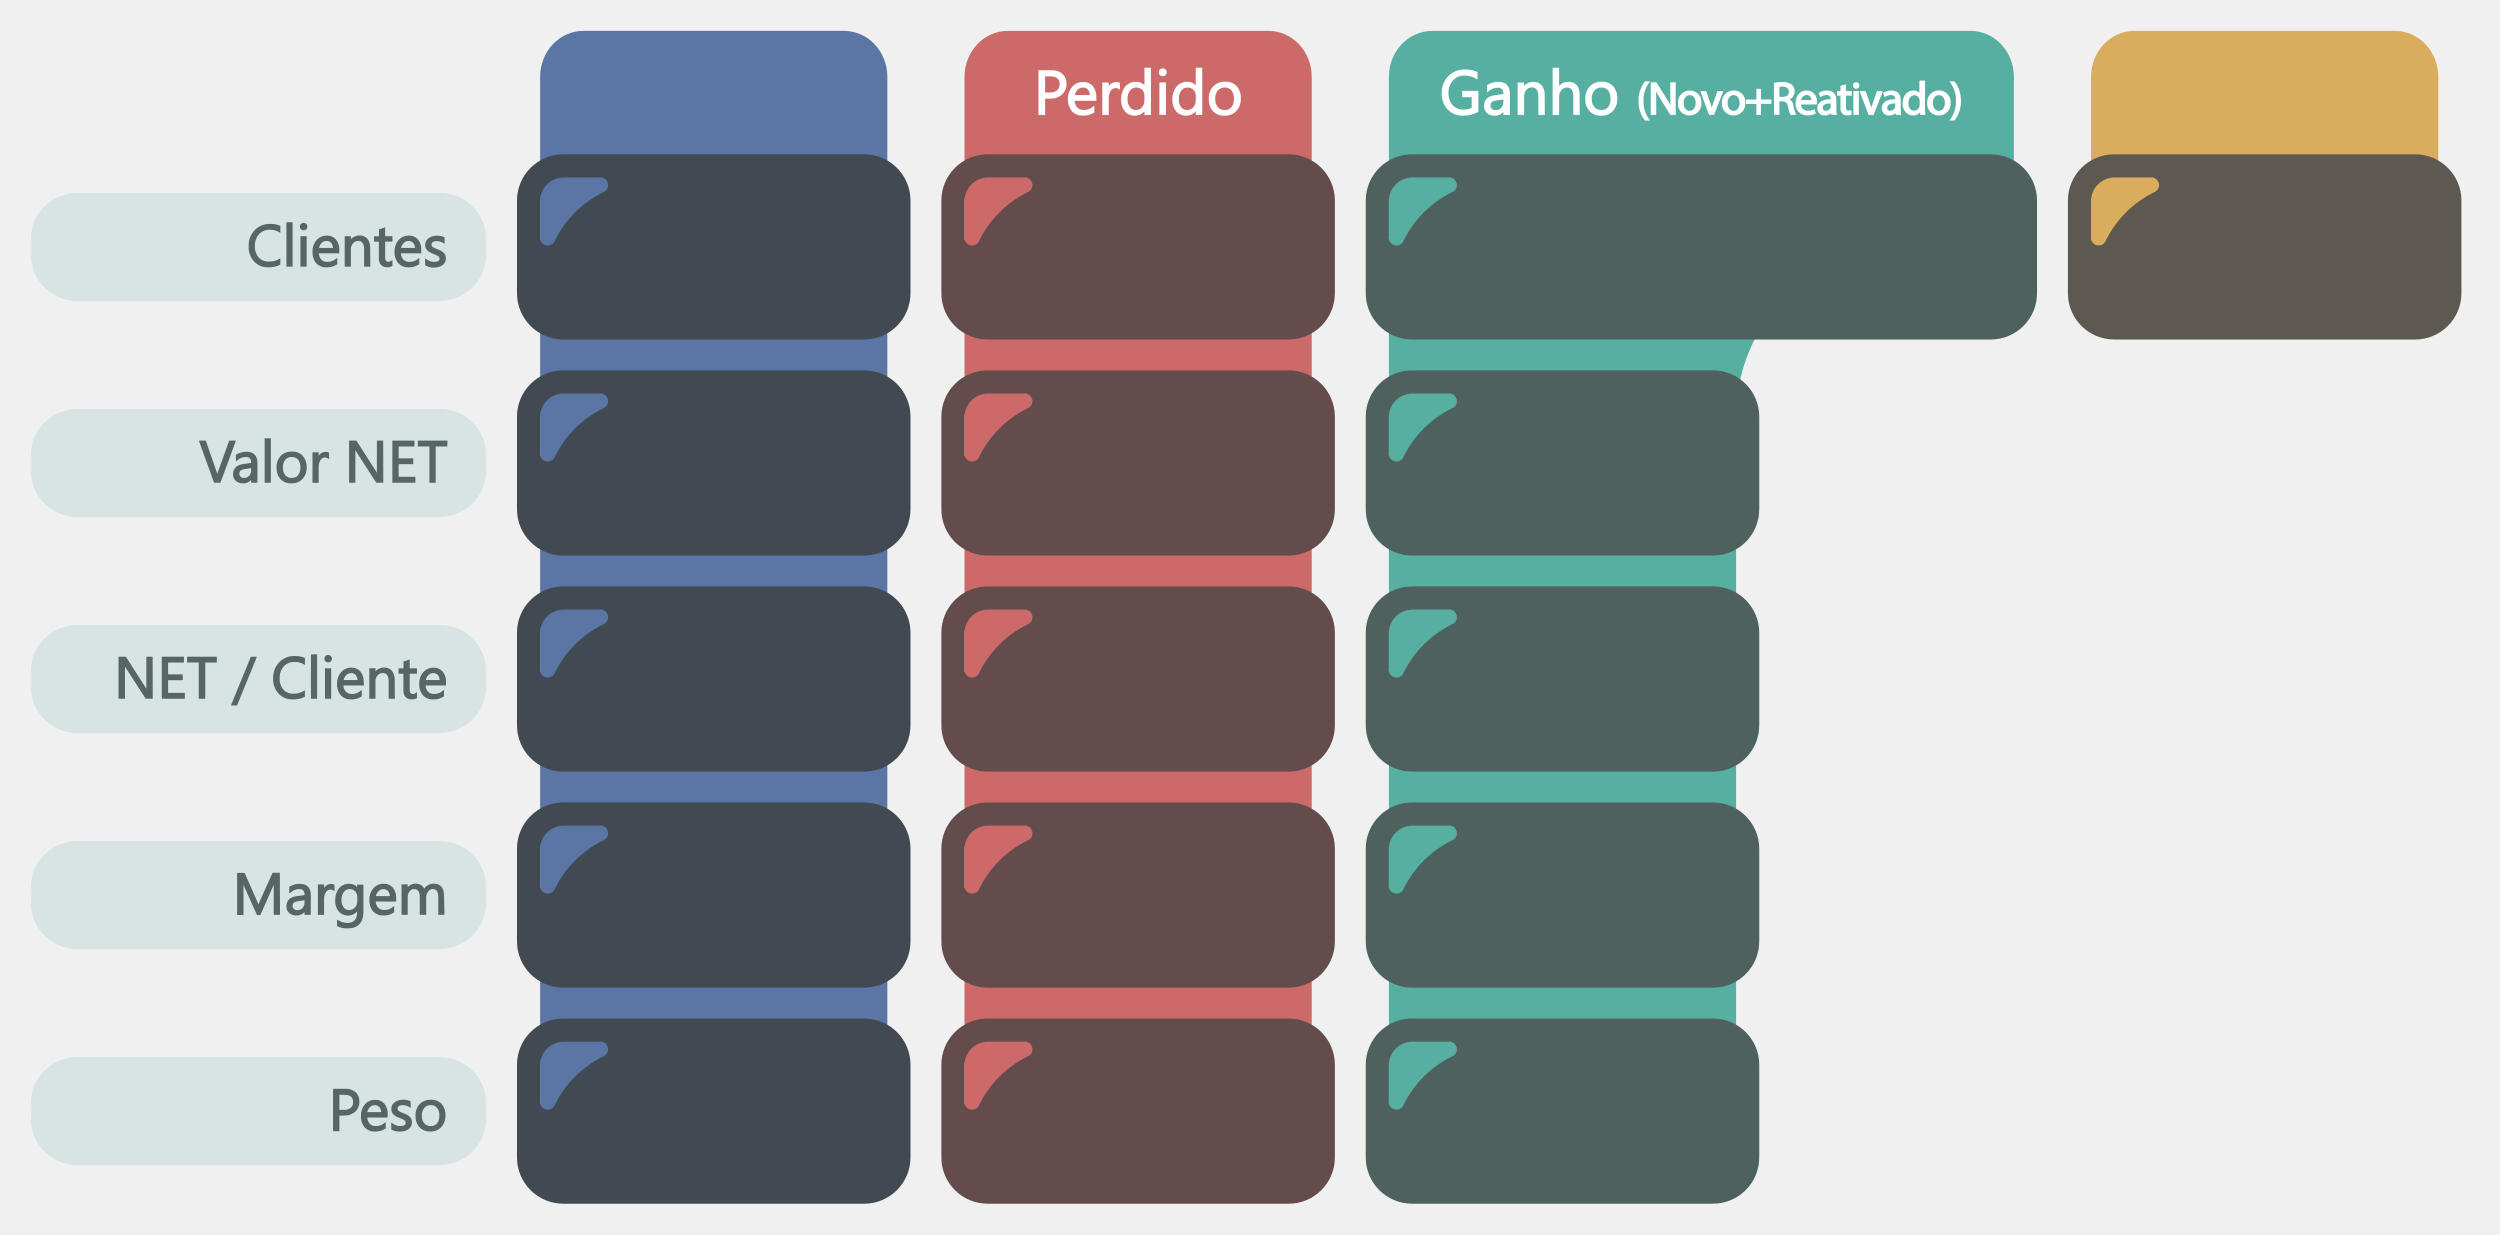
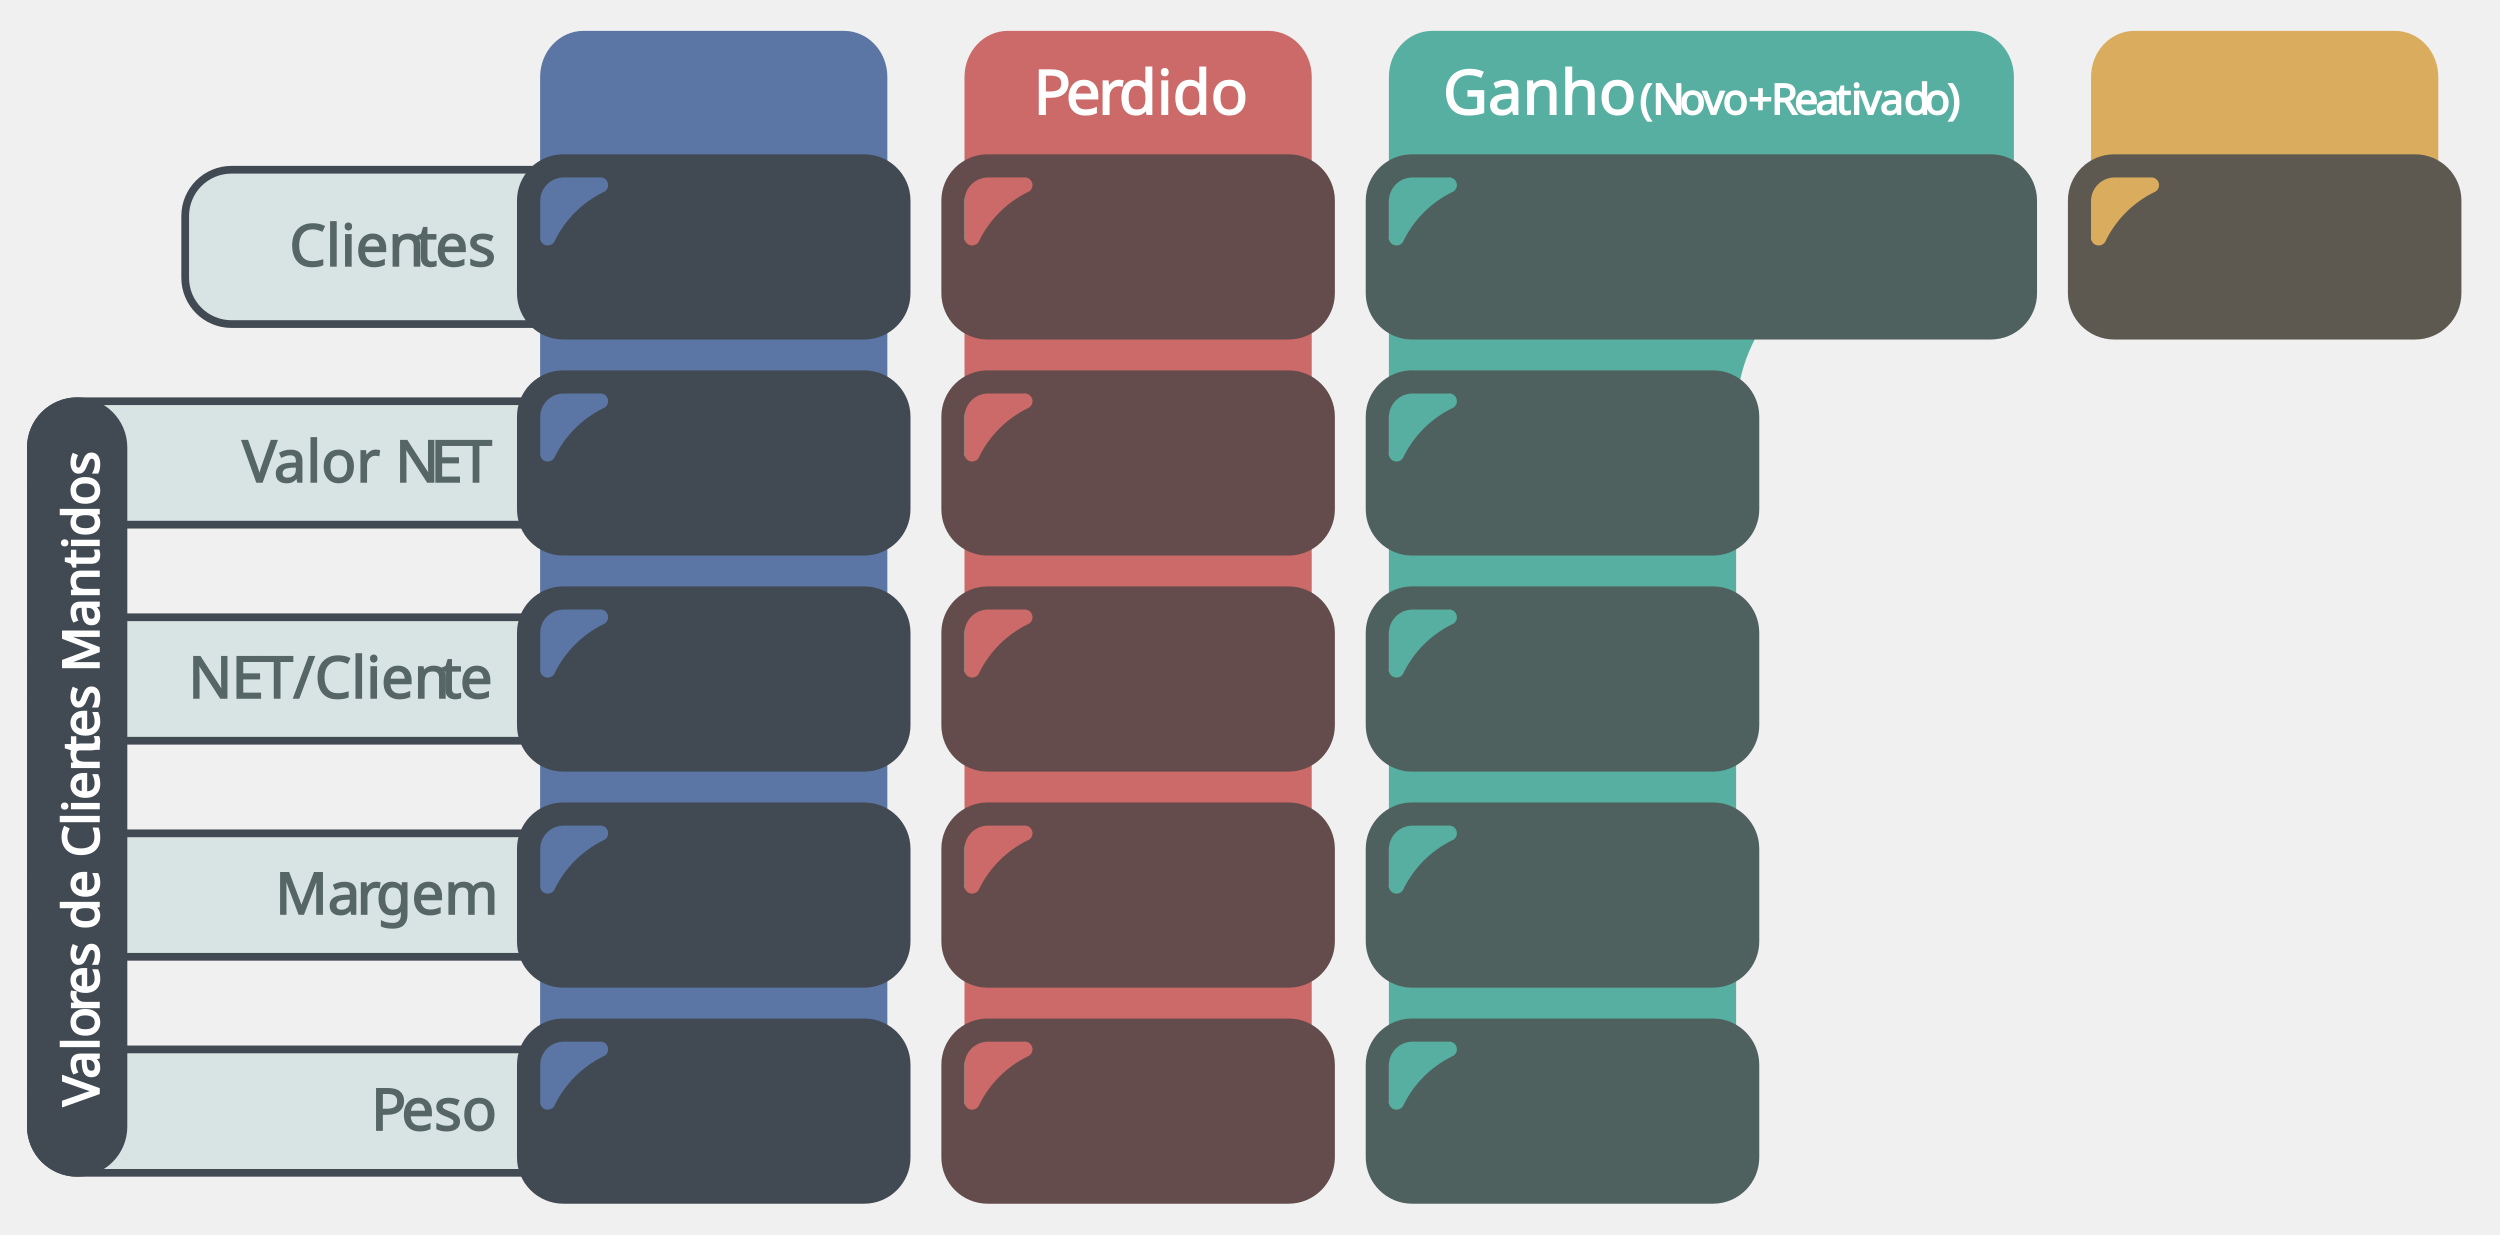
<svg xmlns="http://www.w3.org/2000/svg" id="Camada_2" data-name="Camada 2" viewBox="0 0 648 320">
  <defs>
-     <style>.cls-1{fill:#d7e4e3;}.cls-2{fill:#56afa0;}.cls-3{fill:#5b76a4;}.cls-4{fill:#414a53;}.cls-5{fill:#cc6a69;}.cls-6{fill:#634c4b;}.cls-7{fill:#4f615e;}.cls-8{fill:#d9ac5e;}.cls-9{fill:#5d5850;}.cls-10{fill:#566565;stroke:#566565;}.cls-10,.cls-11{stroke-miterlimit:10;stroke-width:0.4px;}.cls-11{fill:#fff;stroke:#fff;}</style>
+     <style>.cls-1{fill:#d7e4e3;}.cls-1,.cls-10{stroke:#414a53;stroke-width:2px;}.cls-1,.cls-10,.cls-11,.cls-17,.cls-25{stroke-miterlimit:10;}.cls-2{fill:#56afa0;}.cls-3{fill:#5b76a4;}.cls-10,.cls-4{fill:#414a53;}.cls-5{fill:#cc6a69;}.cls-6{fill:#634c4b;}.cls-7{fill:#4f615e;}.cls-8{fill:#d9ac5e;}.cls-9{fill:#5d5850;}.cls-11{font-size:15px;fill:#566565;stroke:#566565;}.cls-11,.cls-17{stroke-width:0.4px;}.cls-11,.cls-17,.cls-25{font-family:SegoeUI, Segoe UI;}.cls-12{letter-spacing:-0.04em;}.cls-13{letter-spacing:-0.01em;}.cls-14{letter-spacing:-0.01em;}.cls-15{letter-spacing:-0.07em;}.cls-16{letter-spacing:0em;}.cls-17{font-size:16px;}.cls-17,.cls-25{fill:#fff;stroke:#fff;}.cls-18,.cls-19,.cls-20,.cls-21,.cls-22,.cls-23,.cls-24{font-size:11px;font-family:MyriadPro-Regular, Myriad Pro;}.cls-19{letter-spacing:-0.01em;}.cls-20{letter-spacing:-0.01em;}.cls-21{letter-spacing:0em;}.cls-22{letter-spacing:0em;}.cls-23{letter-spacing:0em;}.cls-24{letter-spacing:0em;}.cls-25{font-size:13px;stroke-width:0.5px;}</style>
  </defs>
-   <rect class="cls-1" x="8" y="50" width="118" height="28" rx="12" />
-   <rect class="cls-1" x="8" y="274" width="118" height="28" rx="12" />
-   <rect class="cls-1" x="8" y="106" width="118" height="28" rx="12" />
-   <rect class="cls-1" x="8" y="162" width="118" height="28" rx="12" />
-   <rect class="cls-1" x="8" y="218" width="118" height="28" rx="12" />
+   <path class="cls-1" d="M60,44h80a0,0,0,0,1,0,0V84a0,0,0,0,1,0,0H60A12,12,0,0,1,48,72V56A12,12,0,0,1,60,44Z" />
+   <path class="cls-1" d="M20,272H140a0,0,0,0,1,0,0v32a0,0,0,0,1,0,0H20A12,12,0,0,1,8,292v-8A12,12,0,0,1,20,272Z" />
+   <path class="cls-1" d="M20,104H140a0,0,0,0,1,0,0v32a0,0,0,0,1,0,0H20A12,12,0,0,1,8,124v-8A12,12,0,0,1,20,104Z" />
+   <path class="cls-1" d="M20,160H140a0,0,0,0,1,0,0v32a0,0,0,0,1,0,0H20A12,12,0,0,1,8,180v-8A12,12,0,0,1,20,160Z" />
+   <path class="cls-1" d="M20,216H140a0,0,0,0,1,0,0v32a0,0,0,0,1,0,0H20A12,12,0,0,1,8,236v-8A12,12,0,0,1,20,216Z" />
  <path class="cls-2" d="M494,64h28V19.94C522,13.35,517,8,510.75,8H371.25C365,8,360,13.35,360,19.94V290h90V108A44,44,0,0,1,494,64Z" />
  <path class="cls-3" d="M230,19.94C230,13.35,225,8,218.75,8h-67.5C145,8,140,13.35,140,19.94V290h90Z" />
  <path class="cls-4" d="M224,96H146a12,12,0,0,0-12,12v24a12,12,0,0,0,12,12h78a12,12,0,0,0,12-12V108A12,12,0,0,0,224,96Zm-67.76,9.88a27.58,27.58,0,0,0-12.36,12.36h0a2,2,0,0,1-3.88-.92v-9.19a6.12,6.12,0,0,1,6.13-6.13h9.19A2,2,0,0,1,156.24,105.88Z" />
  <path class="cls-4" d="M224,152H146a12,12,0,0,0-12,12v24a12,12,0,0,0,12,12h78a12,12,0,0,0,12-12V164A12,12,0,0,0,224,152Zm-67.76,9.88a27.58,27.58,0,0,0-12.36,12.36h0a2,2,0,0,1-3.88-.92v-9.19a6.12,6.12,0,0,1,6.13-6.13h9.19A2,2,0,0,1,156.24,161.88Z" />
  <path class="cls-4" d="M224,208H146a12,12,0,0,0-12,12v24a12,12,0,0,0,12,12h78a12,12,0,0,0,12-12V220A12,12,0,0,0,224,208Zm-67.76,9.88a27.58,27.58,0,0,0-12.36,12.36h0a2,2,0,0,1-3.88-.92v-9.19a6.12,6.12,0,0,1,6.13-6.13h9.19A2,2,0,0,1,156.24,217.88Z" />
  <path class="cls-4" d="M224,264H146a12,12,0,0,0-12,12v24a12,12,0,0,0,12,12h78a12,12,0,0,0,12-12V276A12,12,0,0,0,224,264Zm-67.76,9.88a27.58,27.58,0,0,0-12.36,12.36h0a2,2,0,0,1-3.88-.92v-9.19a6.12,6.12,0,0,1,6.13-6.13h9.19A2,2,0,0,1,156.24,273.88Z" />
  <path class="cls-4" d="M224,40H146a12,12,0,0,0-12,12V76a12,12,0,0,0,12,12h78a12,12,0,0,0,12-12V52A12,12,0,0,0,224,40Zm-67.76,9.88a27.58,27.58,0,0,0-12.36,12.36h0a2,2,0,0,1-3.88-.92V52.13A6.12,6.12,0,0,1,146.13,46h9.19A2,2,0,0,1,156.24,49.88Z" />
  <path class="cls-5" d="M340,19.94C340,13.35,335,8,328.75,8h-67.5C255,8,250,13.35,250,19.94V290h90Z" />
  <path class="cls-6" d="M334,96H256a12,12,0,0,0-12,12v24a12,12,0,0,0,12,12h78a12,12,0,0,0,12-12V108A12,12,0,0,0,334,96Zm-67.76,9.88a27.58,27.58,0,0,0-12.36,12.36h0a2,2,0,0,1-3.88-.92v-9.19a6.12,6.12,0,0,1,6.13-6.13h9.19A2,2,0,0,1,266.24,105.88Z" />
  <path class="cls-6" d="M334,152H256a12,12,0,0,0-12,12v24a12,12,0,0,0,12,12h78a12,12,0,0,0,12-12V164A12,12,0,0,0,334,152Zm-67.76,9.88a27.58,27.58,0,0,0-12.36,12.36h0a2,2,0,0,1-3.88-.92v-9.19a6.12,6.12,0,0,1,6.13-6.13h9.19A2,2,0,0,1,266.24,161.88Z" />
  <path class="cls-6" d="M334,208H256a12,12,0,0,0-12,12v24a12,12,0,0,0,12,12h78a12,12,0,0,0,12-12V220A12,12,0,0,0,334,208Zm-67.76,9.88a27.58,27.58,0,0,0-12.36,12.36h0a2,2,0,0,1-3.88-.92v-9.19a6.12,6.12,0,0,1,6.13-6.13h9.19A2,2,0,0,1,266.24,217.88Z" />
  <path class="cls-6" d="M334,264H256a12,12,0,0,0-12,12v24a12,12,0,0,0,12,12h78a12,12,0,0,0,12-12V276A12,12,0,0,0,334,264Zm-67.76,9.88a27.58,27.58,0,0,0-12.36,12.36h0a2,2,0,0,1-3.88-.92v-9.19a6.12,6.12,0,0,1,6.13-6.13h9.19A2,2,0,0,1,266.24,273.88Z" />
  <path class="cls-6" d="M334,40H256a12,12,0,0,0-12,12V76a12,12,0,0,0,12,12h78a12,12,0,0,0,12-12V52A12,12,0,0,0,334,40Zm-67.76,9.88a27.58,27.58,0,0,0-12.36,12.36h0a2,2,0,0,1-3.88-.92V52.13A6.12,6.12,0,0,1,256.13,46h9.19A2,2,0,0,1,266.24,49.88Z" />
  <path class="cls-7" d="M444,96H366a12,12,0,0,0-12,12v24a12,12,0,0,0,12,12h78a12,12,0,0,0,12-12V108A12,12,0,0,0,444,96Zm-67.76,9.88a27.58,27.58,0,0,0-12.36,12.36h0a2,2,0,0,1-3.88-.92v-9.19a6.12,6.12,0,0,1,6.13-6.13h9.19A2,2,0,0,1,376.24,105.88Z" />
  <path class="cls-7" d="M444,152H366a12,12,0,0,0-12,12v24a12,12,0,0,0,12,12h78a12,12,0,0,0,12-12V164A12,12,0,0,0,444,152Zm-67.76,9.88a27.58,27.58,0,0,0-12.36,12.36h0a2,2,0,0,1-3.88-.92v-9.19a6.12,6.12,0,0,1,6.13-6.13h9.19A2,2,0,0,1,376.24,161.88Z" />
  <path class="cls-7" d="M444,208H366a12,12,0,0,0-12,12v24a12,12,0,0,0,12,12h78a12,12,0,0,0,12-12V220A12,12,0,0,0,444,208Zm-67.76,9.88a27.58,27.58,0,0,0-12.36,12.36h0a2,2,0,0,1-3.88-.92v-9.19a6.12,6.12,0,0,1,6.13-6.13h9.19A2,2,0,0,1,376.24,217.88Z" />
  <path class="cls-7" d="M444,264H366a12,12,0,0,0-12,12v24a12,12,0,0,0,12,12h78a12,12,0,0,0,12-12V276A12,12,0,0,0,444,264Zm-67.76,9.88a27.58,27.58,0,0,0-12.36,12.36h0a2,2,0,0,1-3.88-.92v-9.19a6.12,6.12,0,0,1,6.13-6.13h9.19A2,2,0,0,1,376.24,273.88Z" />
  <path class="cls-7" d="M516,40H366a12,12,0,0,0-12,12V76a12,12,0,0,0,12,12H516a12,12,0,0,0,12-12V52A12,12,0,0,0,516,40ZM376.24,49.88a27.58,27.58,0,0,0-12.36,12.36h0a2,2,0,0,1-3.88-.92V52.13A6.12,6.12,0,0,1,366.13,46h9.19A2,2,0,0,1,376.24,49.88Z" />
  <path class="cls-8" d="M632,19.94C632,13.35,627,8,620.75,8h-67.5C547,8,542,13.35,542,19.94V64h90Z" />
  <path class="cls-9" d="M626,40H548a12,12,0,0,0-12,12V76a12,12,0,0,0,12,12h78a12,12,0,0,0,12-12V52A12,12,0,0,0,626,40Zm-67.76,9.88a27.58,27.58,0,0,0-12.36,12.36h0a2,2,0,0,1-3.88-.92V52.13A6.12,6.12,0,0,1,548.13,46h9.19A2,2,0,0,1,558.24,49.88Z" />
-   <path class="cls-10" d="M87.77,289v4H86.53V282.41h2.89a3.85,3.85,0,0,1,2.61.82,2.93,2.93,0,0,1,.93,2.32,3.21,3.21,0,0,1-1,2.45,4,4,0,0,1-2.78.95Zm0-5.42v4.3h1.28a2.89,2.89,0,0,0,2-.58,2,2,0,0,0,.67-1.64c0-1.39-.82-2.08-2.46-2.08Z" />
-   <path class="cls-10" d="M100.25,289.47H95a2.8,2.8,0,0,0,.67,1.93,2.31,2.31,0,0,0,1.78.68,3.68,3.68,0,0,0,2.33-.83v1.13a4.42,4.42,0,0,1-2.62.71,3.18,3.18,0,0,1-2.5-1,4.2,4.2,0,0,1-.91-2.87,4.14,4.14,0,0,1,1-2.86,3.19,3.19,0,0,1,2.46-1.1,2.84,2.84,0,0,1,2.28.95,4,4,0,0,1,.81,2.65Zm-1.23-1a2.49,2.49,0,0,0-.51-1.62,1.72,1.72,0,0,0-1.37-.58,1.94,1.94,0,0,0-1.44.61,2.81,2.81,0,0,0-.74,1.59Z" />
-   <path class="cls-10" d="M101.61,292.65v-1.29a3.55,3.55,0,0,0,2.16.72c1,0,1.58-.35,1.58-1.05a.92.92,0,0,0-.13-.51,1.62,1.62,0,0,0-.37-.37,3,3,0,0,0-.54-.29l-.67-.27a6.7,6.7,0,0,1-.88-.4,2.54,2.54,0,0,1-.63-.45,1.72,1.72,0,0,1-.38-.58,1.9,1.9,0,0,1-.13-.75,1.79,1.79,0,0,1,.24-.93,2.22,2.22,0,0,1,.65-.68,2.77,2.77,0,0,1,.92-.42,4.17,4.17,0,0,1,1.06-.14,4.27,4.27,0,0,1,1.75.34v1.22a3.34,3.34,0,0,0-1.91-.55,2.31,2.31,0,0,0-.61.08,1.31,1.31,0,0,0-.46.22.94.94,0,0,0-.3.33.89.89,0,0,0-.11.43,1,1,0,0,0,.11.49,1,1,0,0,0,.31.35,2.34,2.34,0,0,0,.5.28l.67.27c.33.13.63.26.89.39a2.82,2.82,0,0,1,.67.46,1.63,1.63,0,0,1,.43.58,1.87,1.87,0,0,1,.15.78,1.91,1.91,0,0,1-.24,1,2.25,2.25,0,0,1-.66.68,3.07,3.07,0,0,1-.94.4,4.6,4.6,0,0,1-1.13.13A4.31,4.31,0,0,1,101.61,292.65Z" />
-   <path class="cls-10" d="M111.56,293.09a3.46,3.46,0,0,1-2.65-1,3.86,3.86,0,0,1-1-2.78,4.08,4.08,0,0,1,1-3,3.75,3.75,0,0,1,2.79-1.06,3.4,3.4,0,0,1,2.62,1,4.15,4.15,0,0,1,.94,2.87,4,4,0,0,1-1,2.87A3.54,3.54,0,0,1,111.56,293.09Zm.09-6.84a2.3,2.3,0,0,0-1.83.79,3.22,3.22,0,0,0-.68,2.17,3,3,0,0,0,.69,2.1,2.28,2.28,0,0,0,1.82.77,2.2,2.2,0,0,0,1.79-.75,3.26,3.26,0,0,0,.63-2.15,3.32,3.32,0,0,0-.63-2.17A2.21,2.21,0,0,0,111.65,286.25Z" />
-   <path class="cls-10" d="M72.46,68.48a6.14,6.14,0,0,1-2.9.61A4.66,4.66,0,0,1,66,67.65a5.31,5.31,0,0,1-1.35-3.79,5.58,5.58,0,0,1,1.51-4.07A5.18,5.18,0,0,1,70,58.24a6.08,6.08,0,0,1,2.47.43V60A5,5,0,0,0,70,59.35,3.84,3.84,0,0,0,67,60.56a4.55,4.55,0,0,0-1.12,3.23,4.34,4.34,0,0,0,1,3.06A3.58,3.58,0,0,0,69.73,68a5.14,5.14,0,0,0,2.73-.71Z" />
-   <path class="cls-10" d="M75.64,68.92h-1.2V57.81h1.2Z" />
-   <path class="cls-10" d="M78.69,59.51a.75.75,0,0,1-.55-.22.73.73,0,0,1-.23-.55.75.75,0,0,1,.23-.56.78.78,0,0,1,1.11,0,.75.75,0,0,1,.23.56.77.77,0,0,1-.79.77Zm.59,9.41H78.07v-7.5h1.21Z" />
-   <path class="cls-10" d="M87.74,65.47h-5.3a2.8,2.8,0,0,0,.67,1.93,2.31,2.31,0,0,0,1.78.68,3.73,3.73,0,0,0,2.33-.83v1.13a4.44,4.44,0,0,1-2.62.71,3.18,3.18,0,0,1-2.5-1,4.2,4.2,0,0,1-.9-2.87,4.13,4.13,0,0,1,1-2.86,3.19,3.19,0,0,1,2.46-1.1,2.84,2.84,0,0,1,2.28.95,4,4,0,0,1,.81,2.65Zm-1.23-1A2.49,2.49,0,0,0,86,62.83a1.72,1.72,0,0,0-1.37-.58,1.94,1.94,0,0,0-1.44.61,2.81,2.81,0,0,0-.74,1.59Z" />
-   <path class="cls-10" d="M95.78,68.92h-1.2V64.64c0-1.59-.58-2.39-1.75-2.39a1.91,1.91,0,0,0-1.49.68,2.52,2.52,0,0,0-.59,1.71v4.28h-1.2v-7.5h1.2v1.24h0a2.73,2.73,0,0,1,2.46-1.42,2.32,2.32,0,0,1,1.89.8,3.55,3.55,0,0,1,.65,2.29Z" />
-   <path class="cls-10" d="M101.52,68.84a2.27,2.27,0,0,1-1.12.24c-1.31,0-2-.73-2-2.2V62.44H97.14v-1h1.29V59.59l1.2-.39v2.22h1.89v1H99.63v4.23a1.78,1.78,0,0,0,.26,1.08,1,1,0,0,0,.85.32,1.23,1.23,0,0,0,.78-.25Z" />
-   <path class="cls-10" d="M109,65.47h-5.29a2.8,2.8,0,0,0,.67,1.93,2.31,2.31,0,0,0,1.78.68,3.69,3.69,0,0,0,2.32-.83v1.13a4.39,4.39,0,0,1-2.61.71,3.18,3.18,0,0,1-2.5-1,4.2,4.2,0,0,1-.91-2.87,4.09,4.09,0,0,1,1-2.86,3.19,3.19,0,0,1,2.46-1.1,2.84,2.84,0,0,1,2.28.95,4,4,0,0,1,.8,2.65Zm-1.23-1a2.43,2.43,0,0,0-.5-1.62,1.73,1.73,0,0,0-1.37-.58,1.94,1.94,0,0,0-1.44.61,2.81,2.81,0,0,0-.74,1.59Z" />
-   <path class="cls-10" d="M110.4,68.65V67.36a3.55,3.55,0,0,0,2.16.72c1,0,1.58-.35,1.58-1a.93.93,0,0,0-.14-.51,1.4,1.4,0,0,0-.36-.37,3.43,3.43,0,0,0-.54-.29l-.67-.27a6.7,6.7,0,0,1-.88-.4,2.54,2.54,0,0,1-.63-.45,1.58,1.58,0,0,1-.38-.58,1.9,1.9,0,0,1-.13-.75,1.79,1.79,0,0,1,.24-.93,2.14,2.14,0,0,1,.65-.69,3,3,0,0,1,.92-.41,4.17,4.17,0,0,1,1.06-.14,4.27,4.27,0,0,1,1.75.34v1.21a3.44,3.44,0,0,0-1.91-.54,2.31,2.31,0,0,0-.61.08,1.31,1.31,0,0,0-.46.22.94.94,0,0,0-.3.33.89.89,0,0,0-.11.43,1,1,0,0,0,.11.49,1,1,0,0,0,.31.35,2.34,2.34,0,0,0,.5.28l.66.27c.34.13.63.26.9.39a3.55,3.55,0,0,1,.67.45,1.76,1.76,0,0,1,.43.59,1.87,1.87,0,0,1,.15.78,1.82,1.82,0,0,1-.25,1,2.11,2.11,0,0,1-.65.68,3,3,0,0,1-1,.4,4.52,4.52,0,0,1-1.12.13A4.31,4.31,0,0,1,110.4,68.65Z" />
-   <path class="cls-10" d="M72.37,236.92H71.15v-7c0-.55,0-1.23.1-2h0a6.29,6.29,0,0,1-.32,1l-3.58,8.07h-.6l-3.59-8a7.27,7.27,0,0,1-.31-1.08h0c0,.42.06,1.1.06,2.06v7H61.66v-10.5h1.63l3.22,7.32A8.57,8.57,0,0,1,67,235H67c.21-.58.38-1,.5-1.29l3.29-7.29h1.54Z" />
-   <path class="cls-10" d="M80.34,236.92h-1.2v-1.17h0a2.52,2.52,0,0,1-2.31,1.34,2.43,2.43,0,0,1-1.75-.59,2,2,0,0,1-.64-1.57c0-1.41.83-2.22,2.48-2.45l2.25-.31c0-1.28-.52-1.92-1.55-1.92a3.65,3.65,0,0,0-2.44.93V230a4.6,4.6,0,0,1,2.54-.71c1.77,0,2.65.94,2.65,2.8Zm-1.2-3.8-1.81.25a2.9,2.9,0,0,0-1.26.42,1.36,1.36,0,0,0,0,2,1.54,1.54,0,0,0,1,.34,1.93,1.93,0,0,0,1.47-.62,2.25,2.25,0,0,0,.59-1.59Z" />
-   <path class="cls-10" d="M86.51,230.63a1.47,1.47,0,0,0-.91-.24,1.51,1.51,0,0,0-1.28.73,3.3,3.3,0,0,0-.52,2v3.82H82.6v-7.5h1.2V231h0a2.6,2.6,0,0,1,.79-1.23,1.74,1.74,0,0,1,1.17-.44,1.9,1.9,0,0,1,.72.1Z" />
-   <path class="cls-10" d="M94,236.32q0,4.13-4,4.13a5.37,5.37,0,0,1-2.43-.53v-1.2a5,5,0,0,0,2.42.7c1.85,0,2.77-1,2.77-2.94v-.82h0a3,3,0,0,1-4.83.43,4,4,0,0,1-.85-2.68,4.69,4.69,0,0,1,.91-3,3.1,3.1,0,0,1,2.52-1.13,2.45,2.45,0,0,1,2.25,1.22h0v-1H94Zm-1.2-2.79v-1.11a2.14,2.14,0,0,0-.61-1.53,2,2,0,0,0-1.5-.64,2.08,2.08,0,0,0-1.74.81,3.63,3.63,0,0,0-.63,2.27,3.12,3.12,0,0,0,.6,2,2,2,0,0,0,1.6.75,2.11,2.11,0,0,0,1.64-.71A2.66,2.66,0,0,0,92.82,233.53Z" />
-   <path class="cls-10" d="M102.48,233.47h-5.3a2.8,2.8,0,0,0,.68,1.93,2.3,2.3,0,0,0,1.77.68,3.68,3.68,0,0,0,2.33-.83v1.13a4.42,4.42,0,0,1-2.62.71,3.15,3.15,0,0,1-2.49-1,4.15,4.15,0,0,1-.91-2.87,4.09,4.09,0,0,1,1-2.85,3.17,3.17,0,0,1,2.47-1.11,2.81,2.81,0,0,1,2.27.95,4,4,0,0,1,.81,2.65Zm-1.23-1a2.49,2.49,0,0,0-.5-1.62,1.74,1.74,0,0,0-1.38-.58,2,2,0,0,0-1.44.61,2.8,2.8,0,0,0-.73,1.59Z" />
-   <path class="cls-10" d="M115,236.92h-1.21v-4.31a3.21,3.21,0,0,0-.38-1.8,1.47,1.47,0,0,0-1.29-.56,1.6,1.6,0,0,0-1.31.71,2.68,2.68,0,0,0-.54,1.68v4.28H109v-4.45q0-2.22-1.71-2.22a1.57,1.57,0,0,0-1.3.67,2.73,2.73,0,0,0-.51,1.72v4.28h-1.2v-7.5h1.2v1.18h0a2.55,2.55,0,0,1,2.33-1.36,2.23,2.23,0,0,1,1.34.43,2.15,2.15,0,0,1,.78,1.13,2.68,2.68,0,0,1,2.49-1.56c1.65,0,2.48,1,2.48,3.06Z" />
-   <path class="cls-10" d="M60.87,114.41,57,124.92H55.63l-3.81-10.51h1.37l2.9,8.33a4.54,4.54,0,0,1,.22.93h0a4.64,4.64,0,0,1,.24-.94l3-8.32Z" />
-   <path class="cls-10" d="M66.51,124.92h-1.2v-1.17h0A2.52,2.52,0,0,1,63,125.09a2.44,2.44,0,0,1-1.75-.59,2.07,2.07,0,0,1-.64-1.57c0-1.41.83-2.22,2.48-2.45l2.25-.32c0-1.27-.52-1.91-1.55-1.91a3.65,3.65,0,0,0-2.44.93V118a4.61,4.61,0,0,1,2.55-.71c1.76,0,2.64.93,2.64,2.8Zm-1.2-3.8-1.81.25a2.9,2.9,0,0,0-1.26.42,1.37,1.37,0,0,0,0,1.95,1.52,1.52,0,0,0,1,.34,2,2,0,0,0,1.48-.62,2.29,2.29,0,0,0,.58-1.59Z" />
-   <path class="cls-10" d="M70,124.92h-1.2V113.81H70Z" />
-   <path class="cls-10" d="M75.54,125.09a3.46,3.46,0,0,1-2.65-1,3.86,3.86,0,0,1-1-2.78,4.08,4.08,0,0,1,1-3,3.72,3.72,0,0,1,2.79-1.06,3.37,3.37,0,0,1,2.61,1,4.11,4.11,0,0,1,1,2.87,4,4,0,0,1-1,2.87A3.56,3.56,0,0,1,75.54,125.09Zm.09-6.84a2.3,2.3,0,0,0-1.83.79,3.24,3.24,0,0,0-.68,2.17,3.07,3.07,0,0,0,.68,2.1,2.32,2.32,0,0,0,1.83.77,2.21,2.21,0,0,0,1.79-.75,3.26,3.26,0,0,0,.63-2.15,3.32,3.32,0,0,0-.63-2.17A2.22,2.22,0,0,0,75.63,118.25Z" />
-   <path class="cls-10" d="M85.11,118.63a1.49,1.49,0,0,0-.91-.24,1.54,1.54,0,0,0-1.29.73,3.36,3.36,0,0,0-.51,2v3.83H81.2v-7.5h1.2V119h0a2.61,2.61,0,0,1,.78-1.23,1.75,1.75,0,0,1,1.18-.44,2,2,0,0,1,.72.1Z" />
-   <path class="cls-10" d="M99.15,124.92H97.64l-5.41-8.37a3.39,3.39,0,0,1-.33-.66h-.05a10.44,10.44,0,0,1,.06,1.44v7.59H90.68V114.41h1.6l5.25,8.24c.22.35.37.58.43.71h0a11.09,11.09,0,0,1-.07-1.55v-7.4h1.23Z" />
-   <path class="cls-10" d="M107.47,124.92H101.9V114.41h5.33v1.12h-4.1V119h3.79v1.11h-3.79v3.67h4.34Z" />
-   <path class="cls-10" d="M115.73,115.53h-3v9.39h-1.23v-9.39h-3v-1.12h7.29Z" />
-   <path class="cls-10" d="M39.39,180.92H37.88l-5.41-8.37a4.07,4.07,0,0,1-.33-.66h0a10.44,10.44,0,0,1,.06,1.44v7.59H30.92v-10.5h1.6l5.26,8.23c.22.35.36.58.42.71h0a11.09,11.09,0,0,1-.07-1.55v-7.39h1.23Z" />
-   <path class="cls-10" d="M47.71,180.92H42.14v-10.5h5.33v1.11h-4.1V175h3.8v1.11h-3.8v3.68h4.34Z" />
-   <path class="cls-10" d="M56,171.53h-3v9.39H51.71v-9.39h-3v-1.11H56Z" />
-   <path class="cls-10" d="M66.3,170.42l-5,12.24H60.15l5-12.24Z" />
-   <path class="cls-10" d="M78.83,180.48a6.16,6.16,0,0,1-2.9.61,4.68,4.68,0,0,1-3.59-1.44A5.31,5.31,0,0,1,71,175.86a5.59,5.59,0,0,1,1.52-4.07,5.15,5.15,0,0,1,3.84-1.55,6.16,6.16,0,0,1,2.48.43V172a5,5,0,0,0-2.49-.63,3.85,3.85,0,0,0-2.94,1.21,4.6,4.6,0,0,0-1.12,3.23,4.34,4.34,0,0,0,1,3.06A3.58,3.58,0,0,0,76.09,180a5.18,5.18,0,0,0,2.74-.71Z" />
-   <path class="cls-10" d="M82,180.92h-1.2V169.81H82Z" />
-   <path class="cls-10" d="M85.05,171.51a.73.73,0,0,1-.54-.22.7.7,0,0,1-.23-.55.72.72,0,0,1,.23-.56.74.74,0,0,1,.54-.23.77.77,0,0,1,.56.23.73.73,0,0,1,.24.56.74.74,0,0,1-.24.55A.76.76,0,0,1,85.05,171.51Zm.59,9.41h-1.2v-7.5h1.2Z" />
-   <path class="cls-10" d="M94.1,177.47H88.8a2.8,2.8,0,0,0,.68,1.93,2.3,2.3,0,0,0,1.77.68,3.66,3.66,0,0,0,2.33-.83v1.13a4.41,4.41,0,0,1-2.61.71,3.17,3.17,0,0,1-2.5-1,4.15,4.15,0,0,1-.91-2.87,4.09,4.09,0,0,1,1-2.85A3.17,3.17,0,0,1,91,173.24a2.81,2.81,0,0,1,2.27.95,4,4,0,0,1,.81,2.65Zm-1.23-1a2.49,2.49,0,0,0-.5-1.62,1.74,1.74,0,0,0-1.38-.58,2,2,0,0,0-1.44.61,2.8,2.8,0,0,0-.73,1.59Z" />
-   <path class="cls-10" d="M102.14,180.92h-1.2v-4.28c0-1.59-.58-2.39-1.74-2.39a1.89,1.89,0,0,0-1.49.68,2.47,2.47,0,0,0-.59,1.71v4.28h-1.2v-7.5h1.2v1.24h0a2.71,2.71,0,0,1,2.46-1.42,2.29,2.29,0,0,1,1.88.8,3.55,3.55,0,0,1,.65,2.29Z" />
-   <path class="cls-10" d="M107.88,180.85a2.36,2.36,0,0,1-1.12.23c-1.31,0-2-.73-2-2.2v-4.44H103.5v-1h1.29v-1.83l1.2-.39v2.22h1.89v1H106v4.23a1.78,1.78,0,0,0,.26,1.08,1,1,0,0,0,.85.32,1.23,1.23,0,0,0,.78-.25Z" />
-   <path class="cls-10" d="M115.4,177.47h-5.3a2.8,2.8,0,0,0,.68,1.93,2.3,2.3,0,0,0,1.77.68,3.68,3.68,0,0,0,2.33-.83v1.13a4.42,4.42,0,0,1-2.62.71,3.15,3.15,0,0,1-2.49-1,4.15,4.15,0,0,1-.91-2.87,4.09,4.09,0,0,1,1-2.85,3.17,3.17,0,0,1,2.47-1.11,2.81,2.81,0,0,1,2.27.95,4,4,0,0,1,.81,2.65Zm-1.23-1a2.49,2.49,0,0,0-.5-1.62,1.74,1.74,0,0,0-1.38-.58,2,2,0,0,0-1.44.61,2.74,2.74,0,0,0-.73,1.59Z" />
-   <path class="cls-11" d="M270.69,25.37V29.6h-1.31V18.4h3.08a4.08,4.08,0,0,1,2.78.87,3.14,3.14,0,0,1,1,2.47,3.41,3.41,0,0,1-1.1,2.61,4.18,4.18,0,0,1-3,1Zm0-5.78v4.59h1.38a3.1,3.1,0,0,0,2.07-.62,2.21,2.21,0,0,0,.72-1.76c0-1.47-.88-2.21-2.63-2.21Z" />
-   <path class="cls-11" d="M284,25.92h-5.64a3,3,0,0,0,.71,2.06,2.47,2.47,0,0,0,1.9.73,4,4,0,0,0,2.48-.89V29a4.64,4.64,0,0,1-2.79.77A3.35,3.35,0,0,1,278,28.7a4.45,4.45,0,0,1-1-3.07,4.35,4.35,0,0,1,1.06-3,3.4,3.4,0,0,1,2.63-1.18,3,3,0,0,1,2.42,1,4.21,4.21,0,0,1,.86,2.82Zm-1.31-1.08a2.59,2.59,0,0,0-.53-1.73,1.85,1.85,0,0,0-1.47-.62,2.09,2.09,0,0,0-1.54.65,3,3,0,0,0-.78,1.7Z" />
-   <path class="cls-11" d="M290.11,22.9a1.56,1.56,0,0,0-1-.26,1.66,1.66,0,0,0-1.37.77,3.64,3.64,0,0,0-.55,2.11V29.6h-1.28v-8h1.28v1.65h0a3,3,0,0,1,.84-1.32,1.93,1.93,0,0,1,1.26-.47,2.11,2.11,0,0,1,.76.11Z" />
-   <path class="cls-11" d="M298.12,29.6h-1.28V28.24h0a3.22,3.22,0,0,1-5.16.47,4.39,4.39,0,0,1-.9-2.92,4.79,4.79,0,0,1,1-3.18,3.27,3.27,0,0,1,2.66-1.2,2.58,2.58,0,0,1,2.4,1.3h0V17.76h1.28ZM296.84,26V24.8a2.29,2.29,0,0,0-.64-1.64,2.19,2.19,0,0,0-1.63-.67,2.22,2.22,0,0,0-1.84.86,3.76,3.76,0,0,0-.67,2.38,3.37,3.37,0,0,0,.64,2.18,2.12,2.12,0,0,0,1.73.8,2.19,2.19,0,0,0,1.74-.77A2.88,2.88,0,0,0,296.84,26Z" />
-   <path class="cls-11" d="M301.37,19.57a.82.82,0,0,1-.58-.23.85.85,0,0,1,0-1.2.82.82,0,0,1,.58-.23.86.86,0,0,1,.6.23.84.84,0,0,1-.6,1.43Zm.63,10h-1.28v-8H302Z" />
-   <path class="cls-11" d="M311.42,29.6h-1.28V28.24h0a3.22,3.22,0,0,1-5.16.47,4.34,4.34,0,0,1-.91-2.92,4.84,4.84,0,0,1,1-3.18,3.31,3.31,0,0,1,2.67-1.2,2.58,2.58,0,0,1,2.4,1.3h0V17.76h1.28ZM310.14,26V24.8a2.33,2.33,0,0,0-.64-1.64,2.19,2.19,0,0,0-1.63-.67,2.22,2.22,0,0,0-1.84.86,3.76,3.76,0,0,0-.67,2.38,3.37,3.37,0,0,0,.64,2.18,2.12,2.12,0,0,0,1.73.8,2.22,2.22,0,0,0,1.74-.77A2.93,2.93,0,0,0,310.14,26Z" />
-   <path class="cls-11" d="M317.36,29.79a3.71,3.71,0,0,1-2.84-1.12,4.18,4.18,0,0,1-1-3,4.29,4.29,0,0,1,1.1-3.15,3.92,3.92,0,0,1,3-1.14,3.58,3.58,0,0,1,2.8,1.11,4.35,4.35,0,0,1,1,3.05,4.31,4.31,0,0,1-1.08,3.07A3.78,3.78,0,0,1,317.36,29.79Zm.09-7.3a2.44,2.44,0,0,0-1.95.84,3.45,3.45,0,0,0-.72,2.32,3.28,3.28,0,0,0,.72,2.24,2.48,2.48,0,0,0,1.95.82,2.36,2.36,0,0,0,1.91-.8,3.53,3.53,0,0,0,.67-2.29,3.62,3.62,0,0,0-.67-2.32A2.34,2.34,0,0,0,317.45,22.49Z" />
-   <path class="cls-11" d="M383,28.84a7.57,7.57,0,0,1-3.75.95,5.14,5.14,0,0,1-3.88-1.55,5.65,5.65,0,0,1-1.48-4.09,5.84,5.84,0,0,1,1.64-4.27,5.63,5.63,0,0,1,4.17-1.67,7.18,7.18,0,0,1,3.07.59v1.46a5.83,5.83,0,0,0-3.22-.86,4,4,0,0,0-3.08,1.3,4.69,4.69,0,0,0-1.21,3.35,4.76,4.76,0,0,0,1.12,3.34,3.93,3.93,0,0,0,3,1.22,4.8,4.8,0,0,0,2.28-.52V25h-2.46V23.76H383Z" />
-   <path class="cls-11" d="M391.15,29.6h-1.28V28.35h0a2.69,2.69,0,0,1-2.46,1.44,2.63,2.63,0,0,1-1.87-.63,2.22,2.22,0,0,1-.68-1.68c0-1.5.88-2.37,2.65-2.61l2.39-.34c0-1.36-.55-2-1.64-2a3.9,3.9,0,0,0-2.61,1V22.16a4.93,4.93,0,0,1,2.71-.75c1.88,0,2.82,1,2.82,3Zm-1.28-4.05-1.93.27a3.09,3.09,0,0,0-1.34.44,1.28,1.28,0,0,0-.45,1.12,1.23,1.23,0,0,0,.42,1,1.57,1.57,0,0,0,1.11.37,2,2,0,0,0,1.57-.67,2.35,2.35,0,0,0,.62-1.69Z" />
-   <path class="cls-11" d="M400.21,29.6h-1.28V25q0-2.55-1.86-2.55a2,2,0,0,0-1.59.72,2.7,2.7,0,0,0-.63,1.83V29.6h-1.28v-8h1.28v1.33h0a2.9,2.9,0,0,1,2.63-1.52,2.45,2.45,0,0,1,2,.85,3.75,3.75,0,0,1,.7,2.45Z" />
-   <path class="cls-11" d="M409.26,29.6H408V25c0-1.66-.62-2.5-1.86-2.5a2,2,0,0,0-1.57.72,2.72,2.72,0,0,0-.65,1.86V29.6h-1.28V17.76h1.28v5.17h0a2.9,2.9,0,0,1,2.62-1.52c1.8,0,2.7,1.09,2.7,3.26Z" />
-   <path class="cls-11" d="M415,29.79a3.71,3.71,0,0,1-2.83-1.12,4.14,4.14,0,0,1-1.06-3,4.33,4.33,0,0,1,1.1-3.15,4,4,0,0,1,3-1.14A3.57,3.57,0,0,1,418,22.52a4.35,4.35,0,0,1,1,3.05,4.27,4.27,0,0,1-1.09,3.07A3.77,3.77,0,0,1,415,29.79Zm.1-7.3a2.44,2.44,0,0,0-2,.84,3.45,3.45,0,0,0-.72,2.32,3.28,3.28,0,0,0,.73,2.24,2.45,2.45,0,0,0,1.95.82,2.38,2.38,0,0,0,1.91-.8,3.53,3.53,0,0,0,.66-2.29A3.62,3.62,0,0,0,417,23.3,2.35,2.35,0,0,0,415.12,22.49Z" />
-   <path class="cls-11" d="M427.31,21.28a7.86,7.86,0,0,0-1.52,4.9,8,8,0,0,0,1.52,4.87h-.83a7.71,7.71,0,0,1-1.57-4.87,7.87,7.87,0,0,1,1.57-4.9Z" />
-   <path class="cls-11" d="M428.07,29.6V21.52h1.14l2.59,4.09a24.91,24.91,0,0,1,1.46,2.62h0c-.1-1.08-.12-2.06-.12-3.32V21.52h1V29.6h-1.05l-2.57-4.1A26.34,26.34,0,0,1,429,22.8h0c.06,1,.09,2,.09,3.34V29.6Z" />
-   <path class="cls-11" d="M440.8,26.65a2.83,2.83,0,0,1-2.89,3.08,2.76,2.76,0,0,1-2.78-3A2.84,2.84,0,0,1,438,23.66,2.75,2.75,0,0,1,440.8,26.65Zm-4.6.06c0,1.27.73,2.23,1.76,2.23s1.76-1,1.76-2.25c0-1-.49-2.23-1.73-2.23S436.2,25.61,436.2,26.71Z" />
-   <path class="cls-11" d="M442.08,23.8l1.14,3.26c.19.53.35,1,.47,1.49h0c.13-.48.3-1,.49-1.49l1.13-3.26h1.1l-2.28,5.8h-1L441,23.8Z" />
-   <path class="cls-11" d="M452.19,26.65a2.83,2.83,0,0,1-2.89,3.08,2.76,2.76,0,0,1-2.78-3,2.84,2.84,0,0,1,2.88-3.09A2.76,2.76,0,0,1,452.19,26.65Zm-4.6.06c0,1.27.73,2.23,1.76,2.23s1.76-1,1.76-2.25c0-1-.49-2.23-1.74-2.23S447.59,25.61,447.59,26.71Z" />
-   <path class="cls-11" d="M456.23,23.22V26h2.71v.72h-2.71V29.6h-.77V26.76h-2.71V26h2.71V23.22Z" />
-   <path class="cls-11" d="M460,21.63a10.58,10.58,0,0,1,2-.17,3.31,3.31,0,0,1,2.34.66,2,2,0,0,1,.63,1.53,2.13,2.13,0,0,1-1.52,2.07v0a2,2,0,0,1,1.19,1.63,12.33,12.33,0,0,0,.62,2.22h-1.08a10.79,10.79,0,0,1-.54-1.93c-.24-1.11-.67-1.53-1.62-1.57h-1v3.5h-1Zm1,3.68h1.07c1.11,0,1.82-.61,1.82-1.54s-.76-1.5-1.86-1.51a4.15,4.15,0,0,0-1,.1Z" />
-   <path class="cls-11" d="M466.62,26.89a1.86,1.86,0,0,0,2,2,4,4,0,0,0,1.61-.3l.18.75a4.72,4.72,0,0,1-1.94.36,2.69,2.69,0,0,1-2.85-2.93c0-1.75,1-3.13,2.72-3.13a2.46,2.46,0,0,1,2.4,2.74,4.68,4.68,0,0,1,0,.49Zm3.09-.75a1.5,1.5,0,0,0-1.46-1.72,1.74,1.74,0,0,0-1.62,1.72Z" />
-   <path class="cls-11" d="M474.87,29.6l-.08-.73h0a2.13,2.13,0,0,1-1.77.86,1.65,1.65,0,0,1-1.78-1.66c0-1.41,1.25-2.17,3.49-2.16v-.12a1.2,1.2,0,0,0-1.32-1.35,2.84,2.84,0,0,0-1.51.44l-.24-.7a3.64,3.64,0,0,1,1.91-.52c1.77,0,2.21,1.22,2.21,2.38v2.17a8.39,8.39,0,0,0,.09,1.39Zm-.15-3c-1.15,0-2.46.18-2.46,1.31a.93.93,0,0,0,1,1,1.45,1.45,0,0,0,1.41-1,1.36,1.36,0,0,0,.06-.33Z" />
-   <path class="cls-11" d="M478.28,22.13V23.8h1.51v.8h-1.51v3.13c0,.72.21,1.13.79,1.13a2.6,2.6,0,0,0,.61-.07l.05.79a2.67,2.67,0,0,1-.93.14,1.45,1.45,0,0,1-1.14-.44,2.15,2.15,0,0,1-.41-1.51V24.6h-.9v-.8h.9V22.41Z" />
-   <path class="cls-11" d="M481.77,22.17a.65.65,0,0,1-1.3,0,.64.64,0,0,1,.66-.66A.62.62,0,0,1,481.77,22.17ZM480.6,29.6V23.8h1v5.8Z" />
-   <path class="cls-11" d="M483.43,23.8l1.14,3.26c.19.53.35,1,.47,1.49h0c.13-.48.3-1,.49-1.49l1.13-3.26h1.11l-2.28,5.8h-1l-2.21-5.8Z" />
-   <path class="cls-11" d="M491.58,29.6l-.09-.73h0a2.16,2.16,0,0,1-1.78.86,1.65,1.65,0,0,1-1.77-1.66c0-1.41,1.24-2.17,3.49-2.16v-.12a1.21,1.21,0,0,0-1.32-1.35,2.82,2.82,0,0,0-1.51.44l-.25-.7a3.66,3.66,0,0,1,1.91-.52c1.78,0,2.21,1.22,2.21,2.38v2.17a7.38,7.38,0,0,0,.1,1.39Zm-.16-3c-1.15,0-2.46.18-2.46,1.31a.93.93,0,0,0,1,1,1.45,1.45,0,0,0,1.4-1,1,1,0,0,0,.06-.33Z" />
-   <path class="cls-11" d="M498.77,21.09v7c0,.52,0,1.11.05,1.5h-.94l-.05-1h0a2.14,2.14,0,0,1-2,1.14c-1.4,0-2.48-1.18-2.48-2.95,0-1.93,1.19-3.12,2.6-3.12a2,2,0,0,1,1.76.89h0V21.09Zm-1,5.07a1.65,1.65,0,0,0-.05-.44,1.54,1.54,0,0,0-1.52-1.23c-1.09,0-1.74,1-1.74,2.25s.58,2.14,1.71,2.14a1.59,1.59,0,0,0,1.55-1.26,1.64,1.64,0,0,0,.05-.45Z" />
-   <path class="cls-11" d="M505.4,26.65a2.83,2.83,0,0,1-2.89,3.08,2.76,2.76,0,0,1-2.78-3,2.83,2.83,0,0,1,2.87-3.09A2.76,2.76,0,0,1,505.4,26.65Zm-4.61.06c0,1.27.73,2.23,1.77,2.23s1.76-1,1.76-2.25c0-1-.49-2.23-1.74-2.23S500.79,25.61,500.79,26.71Z" />
-   <path class="cls-11" d="M505.68,31.05a8.09,8.09,0,0,0,1.51-4.9,8,8,0,0,0-1.51-4.87h.81a7.62,7.62,0,0,1,1.58,4.88,7.76,7.76,0,0,1-1.58,4.89Z" />
+   <rect class="cls-10" x="8" y="104" width="24" height="200" rx="12" />
+   <text class="cls-11" transform="translate(96.22 292.92)">
+     <tspan class="cls-12">P</tspan>
+     <tspan x="7.84" y="0">eso</tspan>
+   </text>
+   <text class="cls-11" transform="translate(75 68.92)">Clien<tspan class="cls-13" x="32.89" y="0">t</tspan>
+     <tspan x="37.85" y="0">es</tspan>
+   </text>
+   <text class="cls-11" transform="translate(71.35 236.92)">Ma<tspan class="cls-14" x="21.1" y="0">r</tspan>
+     <tspan x="26.12" y="0">gem</tspan>
+   </text>
+   <text class="cls-11" transform="translate(62.75 124.92)">
+     <tspan class="cls-15">V</tspan>
+     <tspan x="8.24" y="0">alor N</tspan>
+     <tspan class="cls-16" x="48.84" y="0">E</tspan>
+     <tspan x="56.46" y="0">T</tspan>
+   </text>
+   <text class="cls-11" transform="translate(48.82 180.92)">N<tspan class="cls-16" x="11.22" y="0">E</tspan>
+     <tspan x="18.84" y="0">T/Clien</tspan>
+     <tspan class="cls-13" x="65.43" y="0">t</tspan>
+     <tspan x="70.39" y="0">e</tspan>
+   </text>
+   <text class="cls-17" transform="translate(267.91 29.6)">
+     <tspan class="cls-12">P</tspan>
+     <tspan x="8.37" y="0">e</tspan>
+     <tspan class="cls-14" x="16.73" y="0">r</tspan>
+     <tspan x="22.09" y="0">dido</tspan>
+   </text>
+   <text class="cls-17" transform="translate(374.04 29.6)">Ganho <tspan class="cls-18" x="50.98" y="0">(N</tspan>
+     <tspan class="cls-19" x="61.35" y="0">o</tspan>
+     <tspan class="cls-20" x="67.31" y="0">v</tspan>
+     <tspan class="cls-18" x="72.49" y="0">o+</tspan>
+     <tspan class="cls-21" x="85.08" y="0">R</tspan>
+     <tspan class="cls-22" x="91.05" y="0">e</tspan>
+     <tspan class="cls-23" x="96.56" y="0">a</tspan>
+     <tspan class="cls-18" x="101.81" y="0">ti</tspan>
+     <tspan class="cls-23" x="108.03" y="0">v</tspan>
+     <tspan class="cls-18" x="113.28" y="0">ad</tspan>
+     <tspan class="cls-24" x="124.78" y="0">o</tspan>
+     <tspan class="cls-18" x="130.79" y="0">)</tspan>
+   </text>
+   <text class="cls-25" transform="translate(25.61 286.71) rotate(-90)">
+     <tspan class="cls-15">V</tspan>
+     <tspan x="7.14" y="0">alo</tspan>
+     <tspan class="cls-14" x="24.52" y="0">r</tspan>
+     <tspan x="28.87" y="0">es de Clien</tspan>
+     <tspan class="cls-13" x="91.26" y="0">t</tspan>
+     <tspan x="95.56" y="0">es Mantidos</tspan>
+   </text>
</svg>
